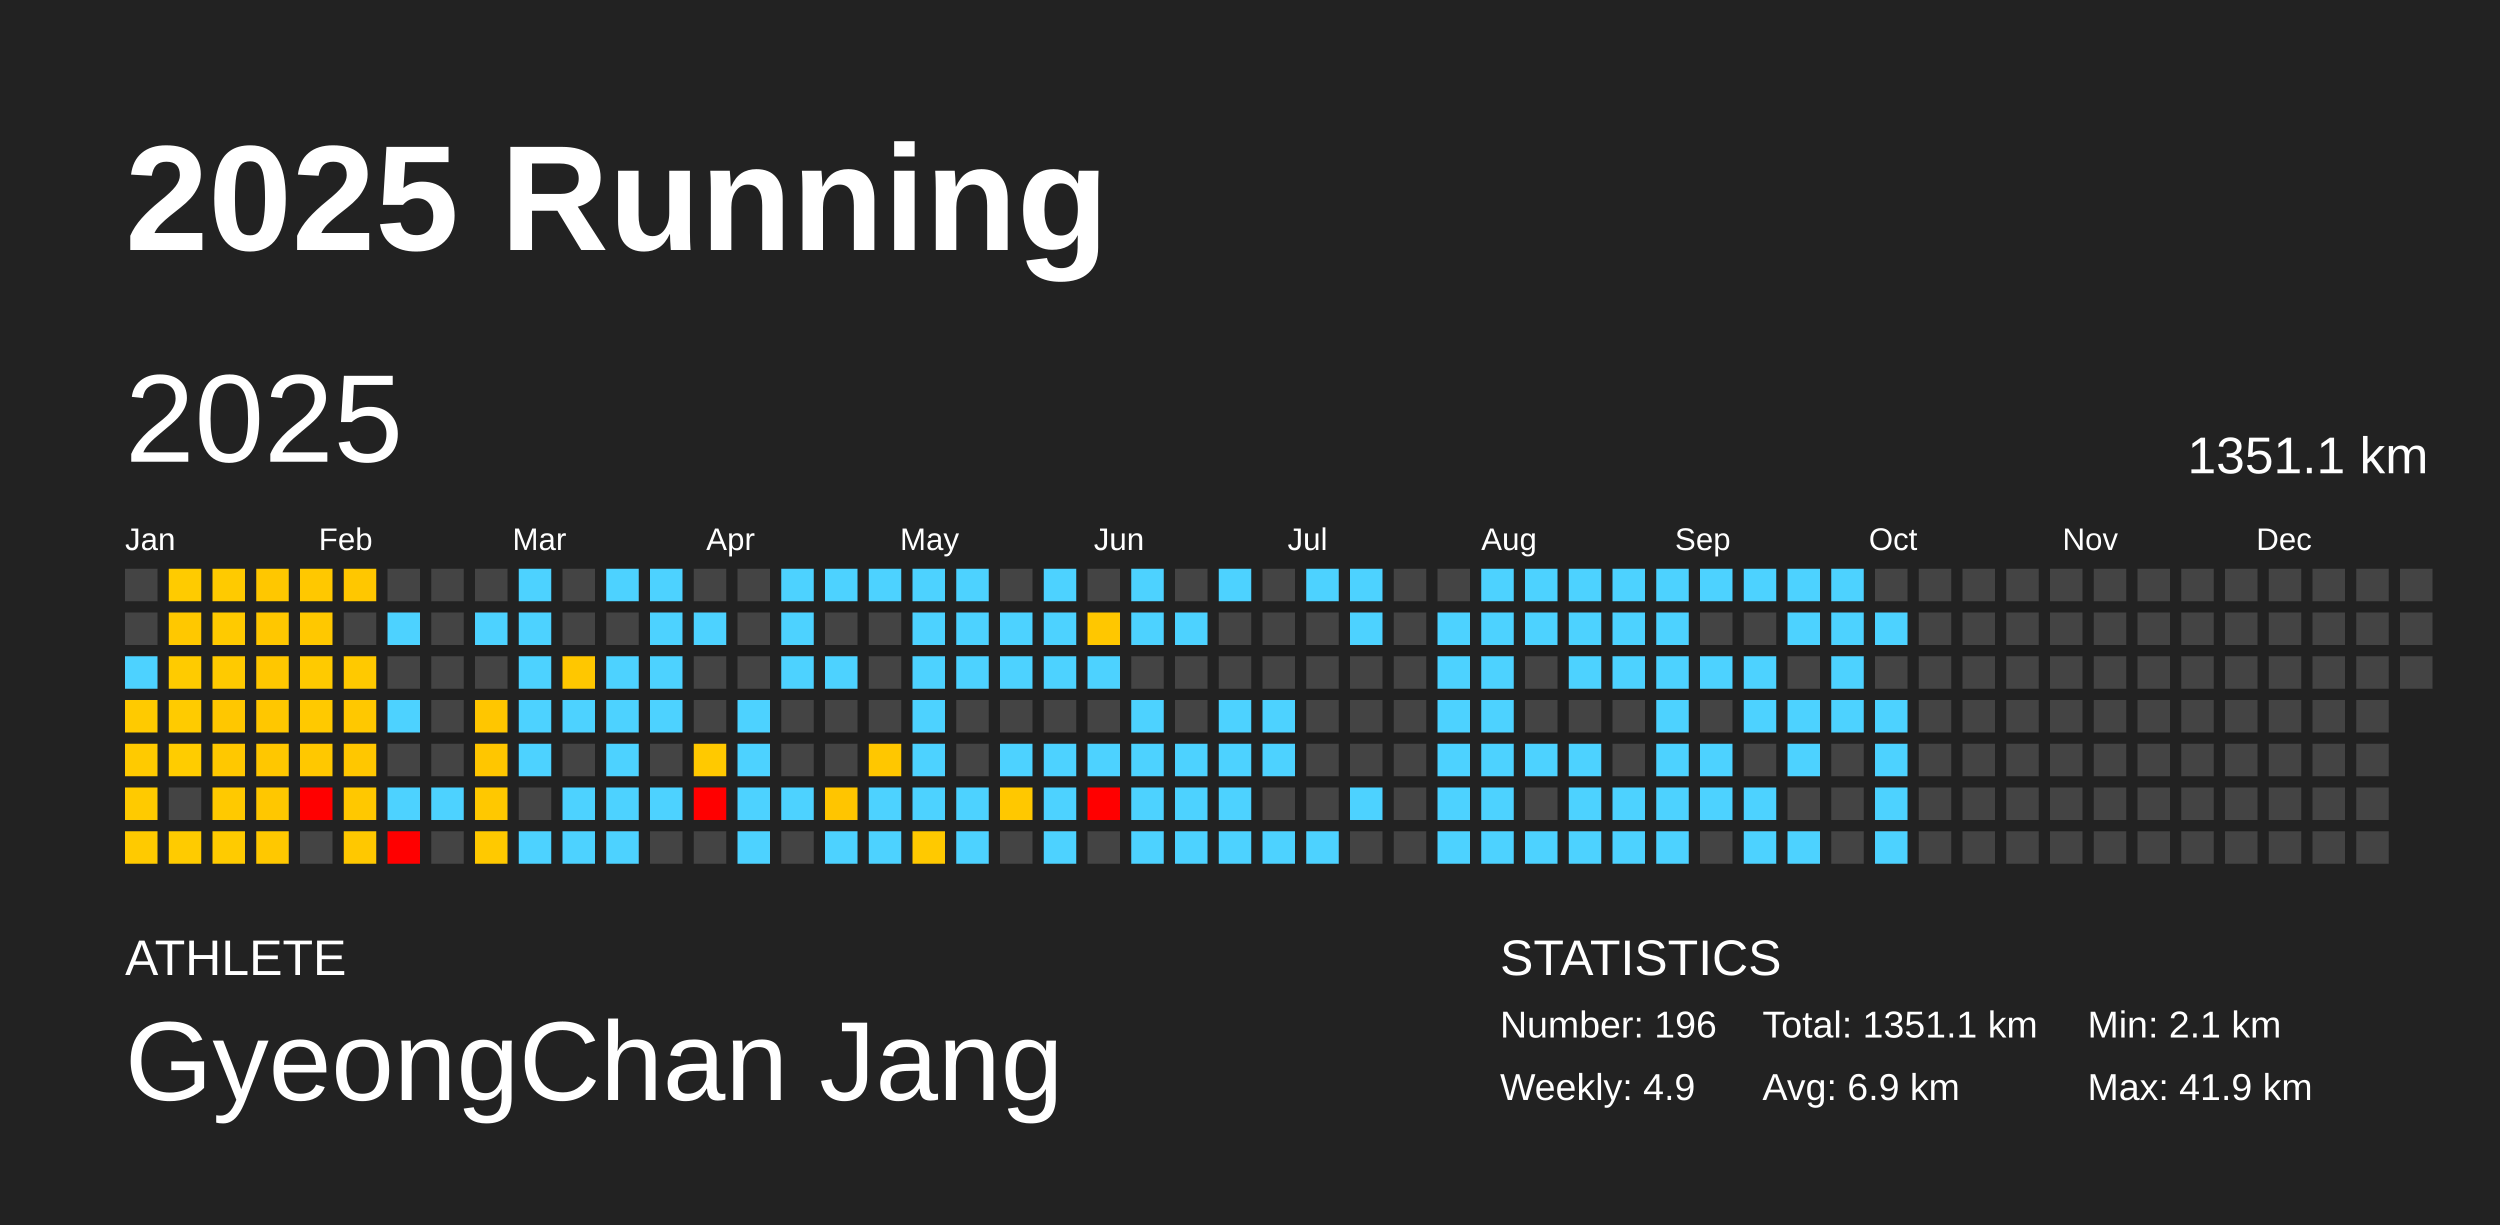
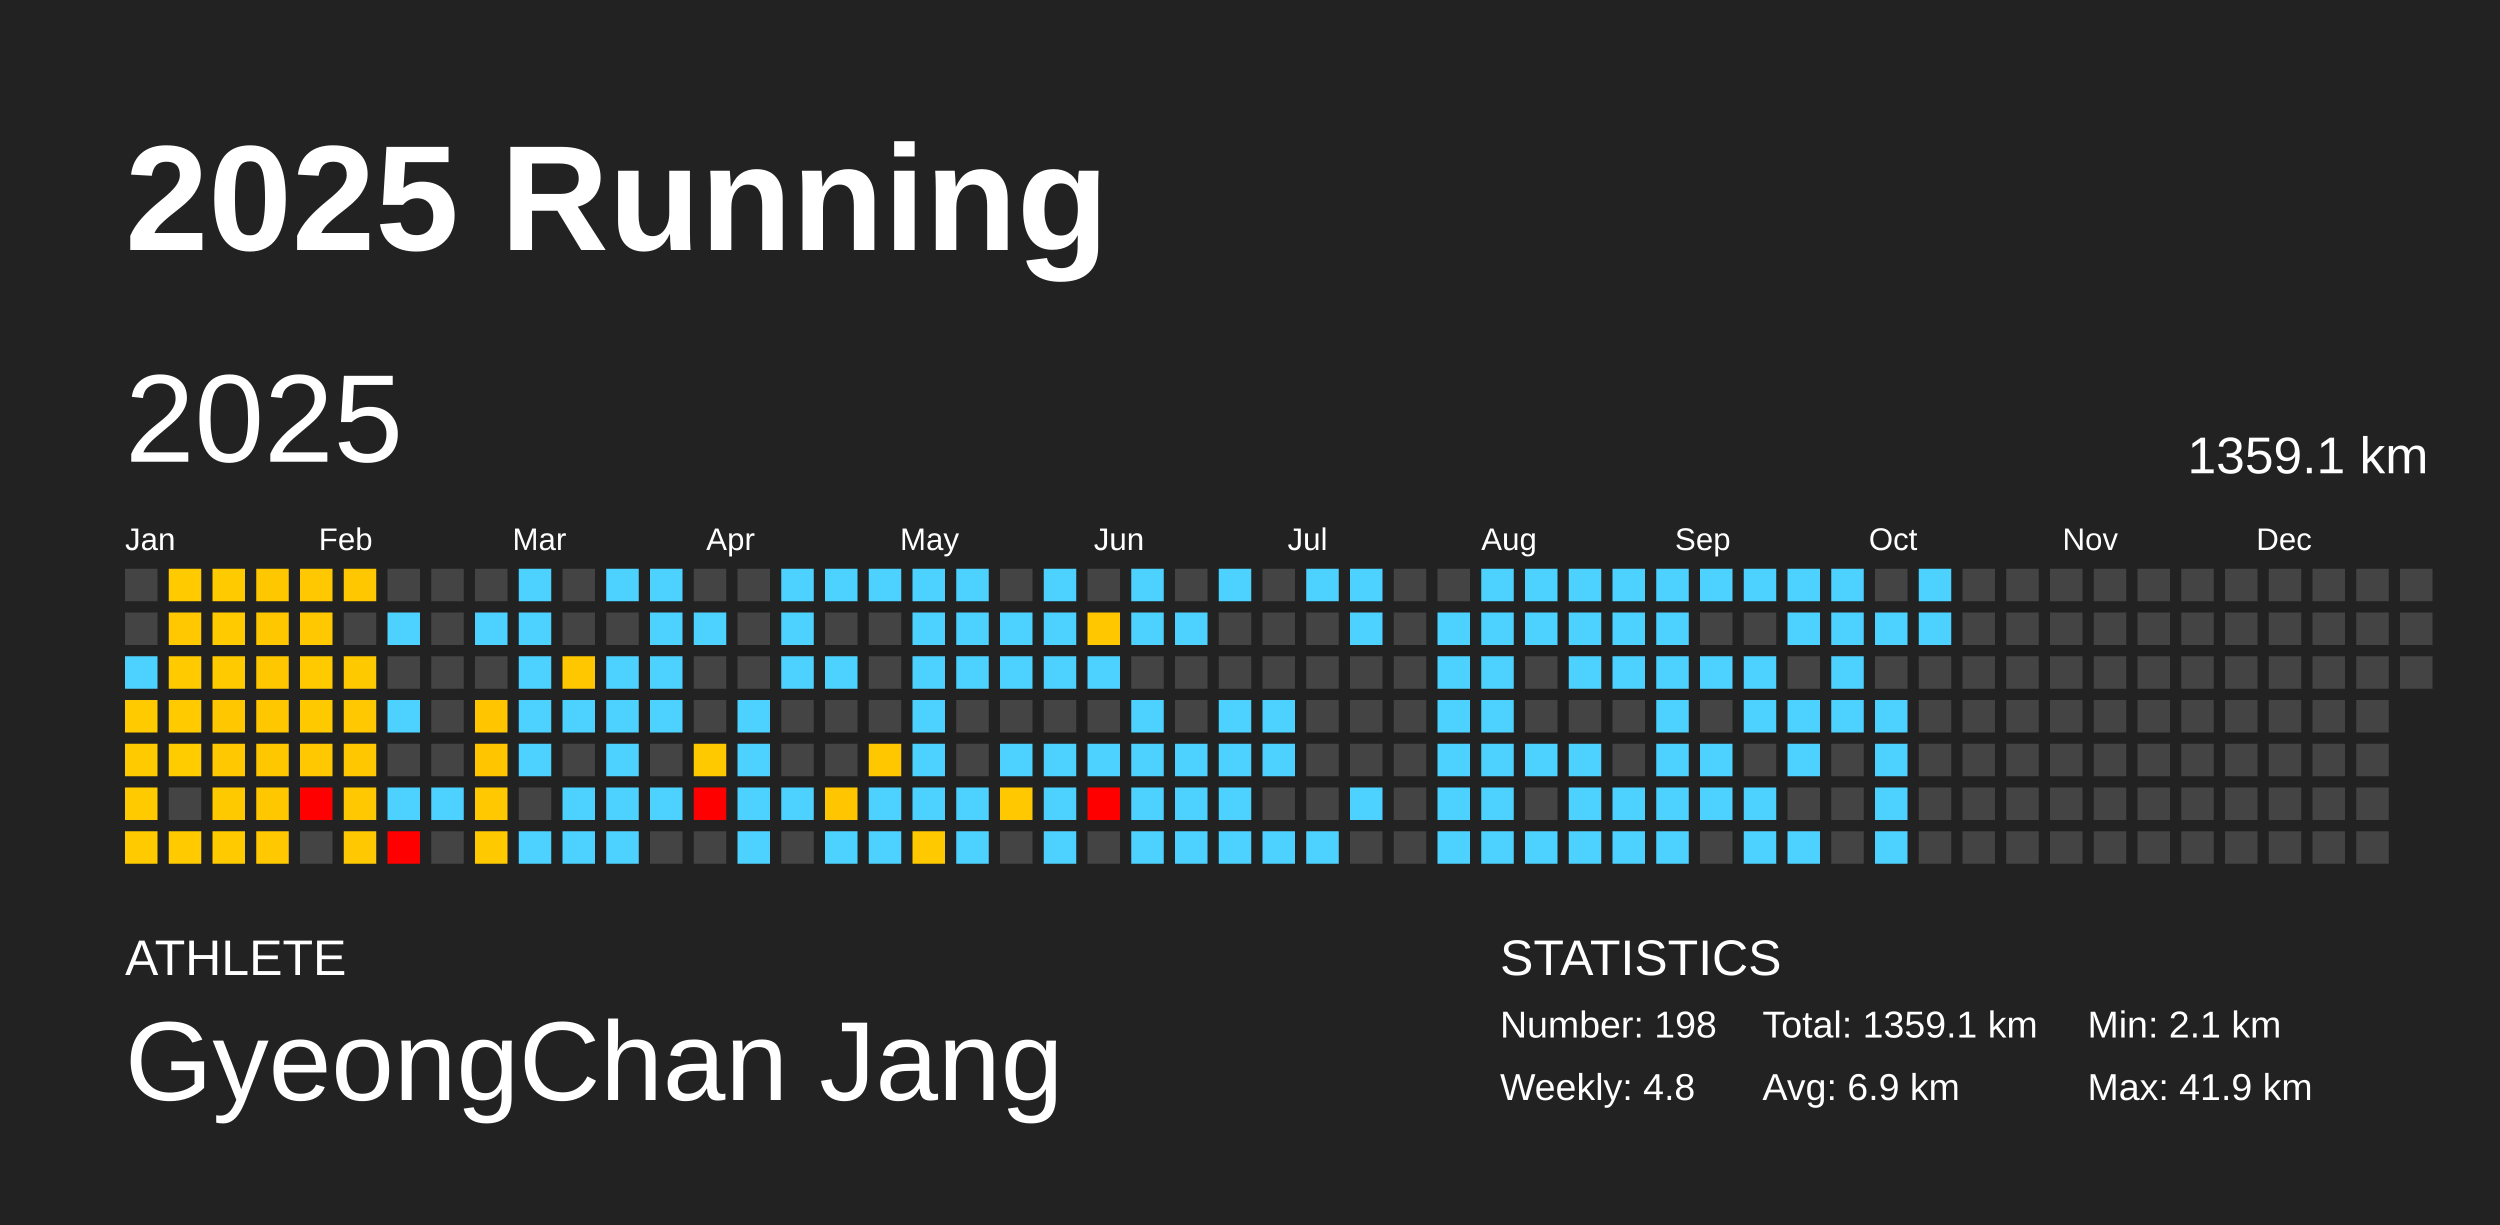
<svg xmlns="http://www.w3.org/2000/svg" baseProfile="full" height="98mm" version="1.1" viewBox="0,0,200,98" width="200mm">
  <defs />
  <rect fill="#222222" height="98" width="200" x="0" y="0" />
  <text fill="#FFFFFF" style="font-size:12px; font-family:Arial; font-weight:bold;" x="10" y="20">2025 Running</text>
  <text fill="#FFFFFF" style="font-size:4px; font-family:Arial" x="10" y="78">ATHLETE</text>
  <text fill="#FFFFFF" style="font-size:9px; font-family:Arial" x="10" y="88">GyeongChan Jang</text>
  <text fill="#FFFFFF" style="font-size:4px; font-family:Arial" x="120" y="78">STATISTICS</text>
-   <text fill="#FFFFFF" style="font-size:3px; font-family:Arial" x="120" y="83">Number: 196</text>
-   <text fill="#FFFFFF" style="font-size:3px; font-family:Arial" x="120" y="88">Weekly: 4.9</text>
-   <text fill="#FFFFFF" style="font-size:3px; font-family:Arial" x="141" y="83">Total: 1351.1 km</text>
+   <text fill="#FFFFFF" style="font-size:3px; font-family:Arial" x="120" y="83">Number: 198</text>
+   <text fill="#FFFFFF" style="font-size:3px; font-family:Arial" x="120" y="88">Weekly: 4.8</text>
+   <text fill="#FFFFFF" style="font-size:3px; font-family:Arial" x="141" y="83">Total: 1359.1 km</text>
  <text fill="#FFFFFF" style="font-size:3px; font-family:Arial" x="141" y="88">Avg: 6.9 km</text>
  <text fill="#FFFFFF" style="font-size:3px; font-family:Arial" x="167" y="83">Min: 2.1 km</text>
  <text fill="#FFFFFF" style="font-size:3px; font-family:Arial" x="167" y="88">Max: 41.9 km</text>
  <text dominant-baseline="hanging" fill="#FFFFFF" style="font-size:10.0px; font-family:Arial;" x="10" y="30">2025</text>
-   <text dominant-baseline="hanging" fill="#FFFFFF" style="font-size:4.125px; font-family:Arial;" x="175" y="35">1351.1 km</text>
+   <text dominant-baseline="hanging" fill="#FFFFFF" style="font-size:4.125px; font-family:Arial;" x="175" y="35">1359.1 km</text>
  <text fill="#FFFFFF" style="font-size:2.5px; font-family:Arial" x="10.0" y="44">Jan</text>
  <text fill="#FFFFFF" style="font-size:2.5px; font-family:Arial" x="25.5" y="44">Feb</text>
  <text fill="#FFFFFF" style="font-size:2.5px; font-family:Arial" x="41.0" y="44">Mar</text>
  <text fill="#FFFFFF" style="font-size:2.5px; font-family:Arial" x="56.5" y="44">Apr</text>
  <text fill="#FFFFFF" style="font-size:2.5px; font-family:Arial" x="72.0" y="44">May</text>
  <text fill="#FFFFFF" style="font-size:2.5px; font-family:Arial" x="87.5" y="44">Jun</text>
  <text fill="#FFFFFF" style="font-size:2.5px; font-family:Arial" x="103.0" y="44">Jul</text>
  <text fill="#FFFFFF" style="font-size:2.5px; font-family:Arial" x="118.5" y="44">Aug</text>
  <text fill="#FFFFFF" style="font-size:2.5px; font-family:Arial" x="134.0" y="44">Sep</text>
  <text fill="#FFFFFF" style="font-size:2.5px; font-family:Arial" x="149.5" y="44">Oct</text>
  <text fill="#FFFFFF" style="font-size:2.5px; font-family:Arial" x="165.0" y="44">Nov</text>
  <text fill="#FFFFFF" style="font-size:2.5px; font-family:Arial" x="180.5" y="44">Dec</text>
  <rect fill="#444444" height="2.6" width="2.6" x="10.0" y="45.5" />
  <rect fill="#444444" height="2.6" width="2.6" x="10.0" y="49.0" />
  <rect fill="#4dd2ff" height="2.6" width="2.6" x="10.0" y="52.5" />
  <rect fill="#ffca00" height="2.6" width="2.6" x="10.0" y="56.0" />
  <rect fill="#ffca00" height="2.6" width="2.6" x="10.0" y="59.5" />
  <rect fill="#ffca00" height="2.6" width="2.6" x="10.0" y="63.0" />
  <rect fill="#ffca00" height="2.6" width="2.6" x="10.0" y="66.5" />
  <rect fill="#ffcb00" height="2.6" width="2.6" x="13.5" y="45.5" />
  <rect fill="#ffc800" height="2.6" width="2.6" x="13.5" y="49.0" />
  <rect fill="#ffcb00" height="2.6" width="2.6" x="13.5" y="52.5" />
  <rect fill="#ffcb00" height="2.6" width="2.6" x="13.5" y="56.0" />
  <rect fill="#ffcc00" height="2.6" width="2.6" x="13.5" y="59.5" />
  <rect fill="#444444" height="2.6" width="2.6" x="13.5" y="63.0" />
  <rect fill="#ffcb00" height="2.6" width="2.6" x="13.5" y="66.5" />
  <rect fill="#ffca00" height="2.6" width="2.6" x="17.0" y="45.5" />
  <rect fill="#ffca00" height="2.6" width="2.6" x="17.0" y="49.0" />
  <rect fill="#ffca00" height="2.6" width="2.6" x="17.0" y="52.5" />
  <rect fill="#ffc700" height="2.6" width="2.6" x="17.0" y="56.0" />
  <rect fill="#ffc800" height="2.6" width="2.6" x="17.0" y="59.5" />
  <rect fill="#ffc900" height="2.6" width="2.6" x="17.0" y="63.0" />
  <rect fill="#ffcb00" height="2.6" width="2.6" x="17.0" y="66.5" />
  <rect fill="#ffc700" height="2.6" width="2.6" x="20.5" y="45.5" />
  <rect fill="#ffc700" height="2.6" width="2.6" x="20.5" y="49.0" />
  <rect fill="#ffc700" height="2.6" width="2.6" x="20.5" y="52.5" />
  <rect fill="#ffc700" height="2.6" width="2.6" x="20.5" y="56.0" />
  <rect fill="#ffc700" height="2.6" width="2.6" x="20.5" y="59.5" />
  <rect fill="#ffc700" height="2.6" width="2.6" x="20.5" y="63.0" />
  <rect fill="#ffc800" height="2.6" width="2.6" x="20.5" y="66.5" />
  <rect fill="#ffc800" height="2.6" width="2.6" x="24.0" y="45.5" />
  <rect fill="#ffc800" height="2.6" width="2.6" x="24.0" y="49.0" />
  <rect fill="#ffca00" height="2.6" width="2.6" x="24.0" y="52.5" />
  <rect fill="#ffc900" height="2.6" width="2.6" x="24.0" y="56.0" />
  <rect fill="#ffc800" height="2.6" width="2.6" x="24.0" y="59.5" />
  <rect fill="red" height="2.6" width="2.6" x="24.0" y="63.0" />
  <rect fill="#444444" height="2.6" width="2.6" x="24.0" y="66.5" />
  <rect fill="#ffc700" height="2.6" width="2.6" x="27.5" y="45.5" />
  <rect fill="#444444" height="2.6" width="2.6" x="27.5" y="49.0" />
  <rect fill="#ffc900" height="2.6" width="2.6" x="27.5" y="52.5" />
  <rect fill="#ffc800" height="2.6" width="2.6" x="27.5" y="56.0" />
  <rect fill="#ffc700" height="2.6" width="2.6" x="27.5" y="59.5" />
  <rect fill="#ffc800" height="2.6" width="2.6" x="27.5" y="63.0" />
  <rect fill="#ffc800" height="2.6" width="2.6" x="27.5" y="66.5" />
  <rect fill="#444444" height="2.6" width="2.6" x="31.0" y="45.5" />
  <rect fill="#4dd2ff" height="2.6" width="2.6" x="31.0" y="49.0" />
  <rect fill="#444444" height="2.6" width="2.6" x="31.0" y="52.5" />
  <rect fill="#4dd2ff" height="2.6" width="2.6" x="31.0" y="56.0" />
  <rect fill="#444444" height="2.6" width="2.6" x="31.0" y="59.5" />
  <rect fill="#4dd2ff" height="2.6" width="2.6" x="31.0" y="63.0" />
  <rect fill="red" height="2.6" width="2.6" x="31.0" y="66.5" />
  <rect fill="#444444" height="2.6" width="2.6" x="34.5" y="45.5" />
  <rect fill="#444444" height="2.6" width="2.6" x="34.5" y="49.0" />
  <rect fill="#444444" height="2.6" width="2.6" x="34.5" y="52.5" />
  <rect fill="#444444" height="2.6" width="2.6" x="34.5" y="56.0" />
  <rect fill="#444444" height="2.6" width="2.6" x="34.5" y="59.5" />
  <rect fill="#4dd2ff" height="2.6" width="2.6" x="34.5" y="63.0" />
  <rect fill="#444444" height="2.6" width="2.6" x="34.5" y="66.5" />
  <rect fill="#444444" height="2.6" width="2.6" x="38.0" y="45.5" />
  <rect fill="#4dd2ff" height="2.6" width="2.6" x="38.0" y="49.0" />
  <rect fill="#444444" height="2.6" width="2.6" x="38.0" y="52.5" />
  <rect fill="#ffc600" height="2.6" width="2.6" x="38.0" y="56.0" />
  <rect fill="#ffc600" height="2.6" width="2.6" x="38.0" y="59.5" />
  <rect fill="#ffc800" height="2.6" width="2.6" x="38.0" y="63.0" />
  <rect fill="#ffc900" height="2.6" width="2.6" x="38.0" y="66.5" />
  <rect fill="#4dd2ff" height="2.6" width="2.6" x="41.5" y="45.5" />
  <rect fill="#4dd2ff" height="2.6" width="2.6" x="41.5" y="49.0" />
  <rect fill="#4dd2ff" height="2.6" width="2.6" x="41.5" y="52.5" />
  <rect fill="#4dd2ff" height="2.6" width="2.6" x="41.5" y="56.0" />
  <rect fill="#4dd2ff" height="2.6" width="2.6" x="41.5" y="59.5" />
  <rect fill="#444444" height="2.6" width="2.6" x="41.5" y="63.0" />
  <rect fill="#4dd2ff" height="2.6" width="2.6" x="41.5" y="66.5" />
  <rect fill="#444444" height="2.6" width="2.6" x="45.0" y="45.5" />
  <rect fill="#444444" height="2.6" width="2.6" x="45.0" y="49.0" />
  <rect fill="#ffc700" height="2.6" width="2.6" x="45.0" y="52.5" />
  <rect fill="#4dd2ff" height="2.6" width="2.6" x="45.0" y="56.0" />
  <rect fill="#444444" height="2.6" width="2.6" x="45.0" y="59.5" />
  <rect fill="#4dd2ff" height="2.6" width="2.6" x="45.0" y="63.0" />
  <rect fill="#4dd2ff" height="2.6" width="2.6" x="45.0" y="66.5" />
  <rect fill="#4dd2ff" height="2.6" width="2.6" x="48.5" y="45.5" />
  <rect fill="#444444" height="2.6" width="2.6" x="48.5" y="49.0" />
  <rect fill="#4dd2ff" height="2.6" width="2.6" x="48.5" y="52.5" />
  <rect fill="#4dd2ff" height="2.6" width="2.6" x="48.5" y="56.0" />
  <rect fill="#4dd2ff" height="2.6" width="2.6" x="48.5" y="59.5" />
  <rect fill="#4dd2ff" height="2.6" width="2.6" x="48.5" y="63.0" />
  <rect fill="#4dd2ff" height="2.6" width="2.6" x="48.5" y="66.5" />
  <rect fill="#4dd2ff" height="2.6" width="2.6" x="52.0" y="45.5" />
  <rect fill="#4dd2ff" height="2.6" width="2.6" x="52.0" y="49.0" />
  <rect fill="#4dd2ff" height="2.6" width="2.6" x="52.0" y="52.5" />
  <rect fill="#4dd2ff" height="2.6" width="2.6" x="52.0" y="56.0" />
  <rect fill="#444444" height="2.6" width="2.6" x="52.0" y="59.5" />
  <rect fill="#4dd2ff" height="2.6" width="2.6" x="52.0" y="63.0" />
  <rect fill="#444444" height="2.6" width="2.6" x="52.0" y="66.5" />
  <rect fill="#444444" height="2.6" width="2.6" x="55.5" y="45.5" />
  <rect fill="#4dd2ff" height="2.6" width="2.6" x="55.5" y="49.0" />
  <rect fill="#444444" height="2.6" width="2.6" x="55.5" y="52.5" />
  <rect fill="#444444" height="2.6" width="2.6" x="55.5" y="56.0" />
  <rect fill="#ffc900" height="2.6" width="2.6" x="55.5" y="59.5" />
  <rect fill="red" height="2.6" width="2.6" x="55.5" y="63.0" />
  <rect fill="#444444" height="2.6" width="2.6" x="55.5" y="66.5" />
  <rect fill="#444444" height="2.6" width="2.6" x="59.0" y="45.5" />
  <rect fill="#444444" height="2.6" width="2.6" x="59.0" y="49.0" />
  <rect fill="#444444" height="2.6" width="2.6" x="59.0" y="52.5" />
  <rect fill="#4dd2ff" height="2.6" width="2.6" x="59.0" y="56.0" />
  <rect fill="#4dd2ff" height="2.6" width="2.6" x="59.0" y="59.5" />
  <rect fill="#4dd2ff" height="2.6" width="2.6" x="59.0" y="63.0" />
  <rect fill="#4dd2ff" height="2.6" width="2.6" x="59.0" y="66.5" />
  <rect fill="#4dd2ff" height="2.6" width="2.6" x="62.5" y="45.5" />
  <rect fill="#4dd2ff" height="2.6" width="2.6" x="62.5" y="49.0" />
  <rect fill="#4dd2ff" height="2.6" width="2.6" x="62.5" y="52.5" />
  <rect fill="#444444" height="2.6" width="2.6" x="62.5" y="56.0" />
  <rect fill="#444444" height="2.6" width="2.6" x="62.5" y="59.5" />
  <rect fill="#4dd2ff" height="2.6" width="2.6" x="62.5" y="63.0" />
  <rect fill="#444444" height="2.6" width="2.6" x="62.5" y="66.5" />
  <rect fill="#4dd2ff" height="2.6" width="2.6" x="66.0" y="45.5" />
  <rect fill="#444444" height="2.6" width="2.6" x="66.0" y="49.0" />
  <rect fill="#4dd2ff" height="2.6" width="2.6" x="66.0" y="52.5" />
  <rect fill="#444444" height="2.6" width="2.6" x="66.0" y="56.0" />
  <rect fill="#444444" height="2.6" width="2.6" x="66.0" y="59.5" />
  <rect fill="#ffc500" height="2.6" width="2.6" x="66.0" y="63.0" />
  <rect fill="#4dd2ff" height="2.6" width="2.6" x="66.0" y="66.5" />
  <rect fill="#4dd2ff" height="2.6" width="2.6" x="69.5" y="45.5" />
  <rect fill="#444444" height="2.6" width="2.6" x="69.5" y="49.0" />
  <rect fill="#444444" height="2.6" width="2.6" x="69.5" y="52.5" />
  <rect fill="#444444" height="2.6" width="2.6" x="69.5" y="56.0" />
  <rect fill="#ffc700" height="2.6" width="2.6" x="69.5" y="59.5" />
  <rect fill="#4dd2ff" height="2.6" width="2.6" x="69.5" y="63.0" />
  <rect fill="#4dd2ff" height="2.6" width="2.6" x="69.5" y="66.5" />
  <rect fill="#4dd2ff" height="2.6" width="2.6" x="73.0" y="45.5" />
  <rect fill="#4dd2ff" height="2.6" width="2.6" x="73.0" y="49.0" />
  <rect fill="#4dd2ff" height="2.6" width="2.6" x="73.0" y="52.5" />
  <rect fill="#4dd2ff" height="2.6" width="2.6" x="73.0" y="56.0" />
  <rect fill="#4dd2ff" height="2.6" width="2.6" x="73.0" y="59.5" />
  <rect fill="#4dd2ff" height="2.6" width="2.6" x="73.0" y="63.0" />
  <rect fill="#ffc900" height="2.6" width="2.6" x="73.0" y="66.5" />
  <rect fill="#4dd2ff" height="2.6" width="2.6" x="76.5" y="45.5" />
  <rect fill="#4dd2ff" height="2.6" width="2.6" x="76.5" y="49.0" />
  <rect fill="#4dd2ff" height="2.6" width="2.6" x="76.5" y="52.5" />
  <rect fill="#444444" height="2.6" width="2.6" x="76.5" y="56.0" />
  <rect fill="#444444" height="2.6" width="2.6" x="76.5" y="59.5" />
  <rect fill="#4dd2ff" height="2.6" width="2.6" x="76.5" y="63.0" />
  <rect fill="#4dd2ff" height="2.6" width="2.6" x="76.5" y="66.5" />
  <rect fill="#444444" height="2.6" width="2.6" x="80.0" y="45.5" />
  <rect fill="#4dd2ff" height="2.6" width="2.6" x="80.0" y="49.0" />
  <rect fill="#4dd2ff" height="2.6" width="2.6" x="80.0" y="52.5" />
  <rect fill="#444444" height="2.6" width="2.6" x="80.0" y="56.0" />
  <rect fill="#4dd2ff" height="2.6" width="2.6" x="80.0" y="59.5" />
  <rect fill="#ffc800" height="2.6" width="2.6" x="80.0" y="63.0" />
  <rect fill="#444444" height="2.6" width="2.6" x="80.0" y="66.5" />
  <rect fill="#4dd2ff" height="2.6" width="2.6" x="83.5" y="45.5" />
  <rect fill="#4dd2ff" height="2.6" width="2.6" x="83.5" y="49.0" />
  <rect fill="#4dd2ff" height="2.6" width="2.6" x="83.5" y="52.5" />
  <rect fill="#444444" height="2.6" width="2.6" x="83.5" y="56.0" />
  <rect fill="#4dd2ff" height="2.6" width="2.6" x="83.5" y="59.5" />
  <rect fill="#4dd2ff" height="2.6" width="2.6" x="83.5" y="63.0" />
  <rect fill="#4dd2ff" height="2.6" width="2.6" x="83.5" y="66.5" />
  <rect fill="#444444" height="2.6" width="2.6" x="87.0" y="45.5" />
  <rect fill="#ffc700" height="2.6" width="2.6" x="87.0" y="49.0" />
  <rect fill="#4dd2ff" height="2.6" width="2.6" x="87.0" y="52.5" />
  <rect fill="#444444" height="2.6" width="2.6" x="87.0" y="56.0" />
  <rect fill="#4dd2ff" height="2.6" width="2.6" x="87.0" y="59.5" />
  <rect fill="red" height="2.6" width="2.6" x="87.0" y="63.0" />
  <rect fill="#444444" height="2.6" width="2.6" x="87.0" y="66.5" />
  <rect fill="#4dd2ff" height="2.6" width="2.6" x="90.5" y="45.5" />
  <rect fill="#4dd2ff" height="2.6" width="2.6" x="90.5" y="49.0" />
  <rect fill="#444444" height="2.6" width="2.6" x="90.5" y="52.5" />
  <rect fill="#4dd2ff" height="2.6" width="2.6" x="90.5" y="56.0" />
  <rect fill="#4dd2ff" height="2.6" width="2.6" x="90.5" y="59.5" />
  <rect fill="#4dd2ff" height="2.6" width="2.6" x="90.5" y="63.0" />
  <rect fill="#4dd2ff" height="2.6" width="2.6" x="90.5" y="66.5" />
  <rect fill="#444444" height="2.6" width="2.6" x="94.0" y="45.5" />
  <rect fill="#4dd2ff" height="2.6" width="2.6" x="94.0" y="49.0" />
  <rect fill="#444444" height="2.6" width="2.6" x="94.0" y="52.5" />
  <rect fill="#444444" height="2.6" width="2.6" x="94.0" y="56.0" />
  <rect fill="#4dd2ff" height="2.6" width="2.6" x="94.0" y="59.5" />
  <rect fill="#4dd2ff" height="2.6" width="2.6" x="94.0" y="63.0" />
  <rect fill="#4dd2ff" height="2.6" width="2.6" x="94.0" y="66.5" />
  <rect fill="#4dd2ff" height="2.6" width="2.6" x="97.5" y="45.5" />
  <rect fill="#444444" height="2.6" width="2.6" x="97.5" y="49.0" />
  <rect fill="#444444" height="2.6" width="2.6" x="97.5" y="52.5" />
  <rect fill="#4dd2ff" height="2.6" width="2.6" x="97.5" y="56.0" />
  <rect fill="#4dd2ff" height="2.6" width="2.6" x="97.5" y="59.5" />
  <rect fill="#4dd2ff" height="2.6" width="2.6" x="97.5" y="63.0" />
  <rect fill="#4dd2ff" height="2.6" width="2.6" x="97.5" y="66.5" />
  <rect fill="#444444" height="2.6" width="2.6" x="101.0" y="45.5" />
  <rect fill="#444444" height="2.6" width="2.6" x="101.0" y="49.0" />
  <rect fill="#444444" height="2.6" width="2.6" x="101.0" y="52.5" />
  <rect fill="#4dd2ff" height="2.6" width="2.6" x="101.0" y="56.0" />
  <rect fill="#4dd2ff" height="2.6" width="2.6" x="101.0" y="59.5" />
  <rect fill="#444444" height="2.6" width="2.6" x="101.0" y="63.0" />
  <rect fill="#4dd2ff" height="2.6" width="2.6" x="101.0" y="66.5" />
  <rect fill="#4dd2ff" height="2.6" width="2.6" x="104.5" y="45.5" />
  <rect fill="#444444" height="2.6" width="2.6" x="104.5" y="49.0" />
  <rect fill="#444444" height="2.6" width="2.6" x="104.5" y="52.5" />
  <rect fill="#444444" height="2.6" width="2.6" x="104.5" y="56.0" />
  <rect fill="#444444" height="2.6" width="2.6" x="104.5" y="59.5" />
  <rect fill="#444444" height="2.6" width="2.6" x="104.5" y="63.0" />
  <rect fill="#4dd2ff" height="2.6" width="2.6" x="104.5" y="66.5" />
  <rect fill="#4dd2ff" height="2.6" width="2.6" x="108.0" y="45.5" />
  <rect fill="#4dd2ff" height="2.6" width="2.6" x="108.0" y="49.0" />
  <rect fill="#444444" height="2.6" width="2.6" x="108.0" y="52.5" />
  <rect fill="#444444" height="2.6" width="2.6" x="108.0" y="56.0" />
  <rect fill="#444444" height="2.6" width="2.6" x="108.0" y="59.5" />
  <rect fill="#4dd2ff" height="2.6" width="2.6" x="108.0" y="63.0" />
  <rect fill="#444444" height="2.6" width="2.6" x="108.0" y="66.5" />
  <rect fill="#444444" height="2.6" width="2.6" x="111.5" y="45.5" />
  <rect fill="#444444" height="2.6" width="2.6" x="111.5" y="49.0" />
  <rect fill="#444444" height="2.6" width="2.6" x="111.5" y="52.5" />
  <rect fill="#444444" height="2.6" width="2.6" x="111.5" y="56.0" />
  <rect fill="#444444" height="2.6" width="2.6" x="111.5" y="59.5" />
  <rect fill="#444444" height="2.6" width="2.6" x="111.5" y="63.0" />
  <rect fill="#444444" height="2.6" width="2.6" x="111.5" y="66.5" />
  <rect fill="#444444" height="2.6" width="2.6" x="115.0" y="45.5" />
  <rect fill="#4dd2ff" height="2.6" width="2.6" x="115.0" y="49.0" />
  <rect fill="#4dd2ff" height="2.6" width="2.6" x="115.0" y="52.5" />
  <rect fill="#4dd2ff" height="2.6" width="2.6" x="115.0" y="56.0" />
  <rect fill="#4dd2ff" height="2.6" width="2.6" x="115.0" y="59.5" />
  <rect fill="#4dd2ff" height="2.6" width="2.6" x="115.0" y="63.0" />
  <rect fill="#4dd2ff" height="2.6" width="2.6" x="115.0" y="66.5" />
  <rect fill="#4dd2ff" height="2.6" width="2.6" x="118.5" y="45.5" />
  <rect fill="#4dd2ff" height="2.6" width="2.6" x="118.5" y="49.0" />
  <rect fill="#4dd2ff" height="2.6" width="2.6" x="118.5" y="52.5" />
  <rect fill="#4dd2ff" height="2.6" width="2.6" x="118.5" y="56.0" />
  <rect fill="#4dd2ff" height="2.6" width="2.6" x="118.5" y="59.5" />
  <rect fill="#4dd2ff" height="2.6" width="2.6" x="118.5" y="63.0" />
  <rect fill="#4dd2ff" height="2.6" width="2.6" x="118.5" y="66.5" />
  <rect fill="#4dd2ff" height="2.6" width="2.6" x="122.0" y="45.5" />
  <rect fill="#4dd2ff" height="2.6" width="2.6" x="122.0" y="49.0" />
  <rect fill="#444444" height="2.6" width="2.6" x="122.0" y="52.5" />
  <rect fill="#444444" height="2.6" width="2.6" x="122.0" y="56.0" />
  <rect fill="#4dd2ff" height="2.6" width="2.6" x="122.0" y="59.5" />
  <rect fill="#444444" height="2.6" width="2.6" x="122.0" y="63.0" />
  <rect fill="#4dd2ff" height="2.6" width="2.6" x="122.0" y="66.5" />
  <rect fill="#4dd2ff" height="2.6" width="2.6" x="125.5" y="45.5" />
  <rect fill="#4dd2ff" height="2.6" width="2.6" x="125.5" y="49.0" />
  <rect fill="#4dd2ff" height="2.6" width="2.6" x="125.5" y="52.5" />
  <rect fill="#444444" height="2.6" width="2.6" x="125.5" y="56.0" />
  <rect fill="#4dd2ff" height="2.6" width="2.6" x="125.5" y="59.5" />
  <rect fill="#4dd2ff" height="2.6" width="2.6" x="125.5" y="63.0" />
  <rect fill="#4dd2ff" height="2.6" width="2.6" x="125.5" y="66.5" />
  <rect fill="#4dd2ff" height="2.6" width="2.6" x="129.0" y="45.5" />
  <rect fill="#4dd2ff" height="2.6" width="2.6" x="129.0" y="49.0" />
  <rect fill="#4dd2ff" height="2.6" width="2.6" x="129.0" y="52.5" />
  <rect fill="#444444" height="2.6" width="2.6" x="129.0" y="56.0" />
  <rect fill="#444444" height="2.6" width="2.6" x="129.0" y="59.5" />
  <rect fill="#4dd2ff" height="2.6" width="2.6" x="129.0" y="63.0" />
  <rect fill="#4dd2ff" height="2.6" width="2.6" x="129.0" y="66.5" />
  <rect fill="#4dd2ff" height="2.6" width="2.6" x="132.5" y="45.5" />
  <rect fill="#4dd2ff" height="2.6" width="2.6" x="132.5" y="49.0" />
  <rect fill="#4dd2ff" height="2.6" width="2.6" x="132.5" y="52.5" />
  <rect fill="#4dd2ff" height="2.6" width="2.6" x="132.5" y="56.0" />
  <rect fill="#4dd2ff" height="2.6" width="2.6" x="132.5" y="59.5" />
  <rect fill="#4dd2ff" height="2.6" width="2.6" x="132.5" y="63.0" />
  <rect fill="#4dd2ff" height="2.6" width="2.6" x="132.5" y="66.5" />
  <rect fill="#4dd2ff" height="2.6" width="2.6" x="136.0" y="45.5" />
  <rect fill="#444444" height="2.6" width="2.6" x="136.0" y="49.0" />
  <rect fill="#4dd2ff" height="2.6" width="2.6" x="136.0" y="52.5" />
  <rect fill="#444444" height="2.6" width="2.6" x="136.0" y="56.0" />
  <rect fill="#4dd2ff" height="2.6" width="2.6" x="136.0" y="59.5" />
  <rect fill="#4dd2ff" height="2.6" width="2.6" x="136.0" y="63.0" />
  <rect fill="#444444" height="2.6" width="2.6" x="136.0" y="66.5" />
  <rect fill="#4dd2ff" height="2.6" width="2.6" x="139.5" y="45.5" />
  <rect fill="#444444" height="2.6" width="2.6" x="139.5" y="49.0" />
  <rect fill="#4dd2ff" height="2.6" width="2.6" x="139.5" y="52.5" />
  <rect fill="#4dd2ff" height="2.6" width="2.6" x="139.5" y="56.0" />
  <rect fill="#444444" height="2.6" width="2.6" x="139.5" y="59.5" />
  <rect fill="#4dd2ff" height="2.6" width="2.6" x="139.5" y="63.0" />
  <rect fill="#4dd2ff" height="2.6" width="2.6" x="139.5" y="66.5" />
  <rect fill="#4dd2ff" height="2.6" width="2.6" x="143.0" y="45.5" />
  <rect fill="#4dd2ff" height="2.6" width="2.6" x="143.0" y="49.0" />
  <rect fill="#444444" height="2.6" width="2.6" x="143.0" y="52.5" />
  <rect fill="#4dd2ff" height="2.6" width="2.6" x="143.0" y="56.0" />
  <rect fill="#4dd2ff" height="2.6" width="2.6" x="143.0" y="59.5" />
  <rect fill="#444444" height="2.6" width="2.6" x="143.0" y="63.0" />
  <rect fill="#4dd2ff" height="2.6" width="2.6" x="143.0" y="66.5" />
  <rect fill="#4dd2ff" height="2.6" width="2.6" x="146.5" y="45.5" />
  <rect fill="#4dd2ff" height="2.6" width="2.6" x="146.5" y="49.0" />
  <rect fill="#4dd2ff" height="2.6" width="2.6" x="146.5" y="52.5" />
  <rect fill="#4dd2ff" height="2.6" width="2.6" x="146.5" y="56.0" />
  <rect fill="#444444" height="2.6" width="2.6" x="146.5" y="59.5" />
  <rect fill="#444444" height="2.6" width="2.6" x="146.5" y="63.0" />
  <rect fill="#444444" height="2.6" width="2.6" x="146.5" y="66.5" />
  <rect fill="#444444" height="2.6" width="2.6" x="150.0" y="45.5" />
  <rect fill="#4dd2ff" height="2.6" width="2.6" x="150.0" y="49.0" />
  <rect fill="#444444" height="2.6" width="2.6" x="150.0" y="52.5" />
  <rect fill="#4dd2ff" height="2.6" width="2.6" x="150.0" y="56.0" />
  <rect fill="#4dd2ff" height="2.6" width="2.6" x="150.0" y="59.5" />
  <rect fill="#4dd2ff" height="2.6" width="2.6" x="150.0" y="63.0" />
  <rect fill="#4dd2ff" height="2.6" width="2.6" x="150.0" y="66.5" />
-   <rect fill="#444444" height="2.6" width="2.6" x="153.5" y="45.5" />
-   <rect fill="#444444" height="2.6" width="2.6" x="153.5" y="49.0" />
+   <rect fill="#4dd2ff" height="2.6" width="2.6" x="153.5" y="45.5" />
+   <rect fill="#4dd2ff" height="2.6" width="2.6" x="153.5" y="49.0" />
  <rect fill="#444444" height="2.6" width="2.6" x="153.5" y="52.5" />
  <rect fill="#444444" height="2.6" width="2.6" x="153.5" y="56.0" />
  <rect fill="#444444" height="2.6" width="2.6" x="153.5" y="59.5" />
  <rect fill="#444444" height="2.6" width="2.6" x="153.5" y="63.0" />
  <rect fill="#444444" height="2.6" width="2.6" x="153.5" y="66.5" />
  <rect fill="#444444" height="2.6" width="2.6" x="157.0" y="45.5" />
  <rect fill="#444444" height="2.6" width="2.6" x="157.0" y="49.0" />
  <rect fill="#444444" height="2.6" width="2.6" x="157.0" y="52.5" />
  <rect fill="#444444" height="2.6" width="2.6" x="157.0" y="56.0" />
  <rect fill="#444444" height="2.6" width="2.6" x="157.0" y="59.5" />
  <rect fill="#444444" height="2.6" width="2.6" x="157.0" y="63.0" />
  <rect fill="#444444" height="2.6" width="2.6" x="157.0" y="66.5" />
  <rect fill="#444444" height="2.6" width="2.6" x="160.5" y="45.5" />
  <rect fill="#444444" height="2.6" width="2.6" x="160.5" y="49.0" />
  <rect fill="#444444" height="2.6" width="2.6" x="160.5" y="52.5" />
  <rect fill="#444444" height="2.6" width="2.6" x="160.5" y="56.0" />
  <rect fill="#444444" height="2.6" width="2.6" x="160.5" y="59.5" />
  <rect fill="#444444" height="2.6" width="2.6" x="160.5" y="63.0" />
  <rect fill="#444444" height="2.6" width="2.6" x="160.5" y="66.5" />
  <rect fill="#444444" height="2.6" width="2.6" x="164.0" y="45.5" />
  <rect fill="#444444" height="2.6" width="2.6" x="164.0" y="49.0" />
  <rect fill="#444444" height="2.6" width="2.6" x="164.0" y="52.5" />
  <rect fill="#444444" height="2.6" width="2.6" x="164.0" y="56.0" />
  <rect fill="#444444" height="2.6" width="2.6" x="164.0" y="59.5" />
  <rect fill="#444444" height="2.6" width="2.6" x="164.0" y="63.0" />
  <rect fill="#444444" height="2.6" width="2.6" x="164.0" y="66.5" />
  <rect fill="#444444" height="2.6" width="2.6" x="167.5" y="45.5" />
  <rect fill="#444444" height="2.6" width="2.6" x="167.5" y="49.0" />
  <rect fill="#444444" height="2.6" width="2.6" x="167.5" y="52.5" />
  <rect fill="#444444" height="2.6" width="2.6" x="167.5" y="56.0" />
  <rect fill="#444444" height="2.6" width="2.6" x="167.5" y="59.5" />
  <rect fill="#444444" height="2.6" width="2.6" x="167.5" y="63.0" />
  <rect fill="#444444" height="2.6" width="2.6" x="167.5" y="66.5" />
  <rect fill="#444444" height="2.6" width="2.6" x="171.0" y="45.5" />
  <rect fill="#444444" height="2.6" width="2.6" x="171.0" y="49.0" />
  <rect fill="#444444" height="2.6" width="2.6" x="171.0" y="52.5" />
  <rect fill="#444444" height="2.6" width="2.6" x="171.0" y="56.0" />
  <rect fill="#444444" height="2.6" width="2.6" x="171.0" y="59.5" />
  <rect fill="#444444" height="2.6" width="2.6" x="171.0" y="63.0" />
  <rect fill="#444444" height="2.6" width="2.6" x="171.0" y="66.5" />
  <rect fill="#444444" height="2.6" width="2.6" x="174.5" y="45.5" />
  <rect fill="#444444" height="2.6" width="2.6" x="174.5" y="49.0" />
  <rect fill="#444444" height="2.6" width="2.6" x="174.5" y="52.5" />
  <rect fill="#444444" height="2.6" width="2.6" x="174.5" y="56.0" />
  <rect fill="#444444" height="2.6" width="2.6" x="174.5" y="59.5" />
  <rect fill="#444444" height="2.6" width="2.6" x="174.5" y="63.0" />
  <rect fill="#444444" height="2.6" width="2.6" x="174.5" y="66.5" />
  <rect fill="#444444" height="2.6" width="2.6" x="178.0" y="45.5" />
  <rect fill="#444444" height="2.6" width="2.6" x="178.0" y="49.0" />
  <rect fill="#444444" height="2.6" width="2.6" x="178.0" y="52.5" />
  <rect fill="#444444" height="2.6" width="2.6" x="178.0" y="56.0" />
  <rect fill="#444444" height="2.6" width="2.6" x="178.0" y="59.5" />
  <rect fill="#444444" height="2.6" width="2.6" x="178.0" y="63.0" />
  <rect fill="#444444" height="2.6" width="2.6" x="178.0" y="66.5" />
  <rect fill="#444444" height="2.6" width="2.6" x="181.5" y="45.5" />
  <rect fill="#444444" height="2.6" width="2.6" x="181.5" y="49.0" />
  <rect fill="#444444" height="2.6" width="2.6" x="181.5" y="52.5" />
  <rect fill="#444444" height="2.6" width="2.6" x="181.5" y="56.0" />
  <rect fill="#444444" height="2.6" width="2.6" x="181.5" y="59.5" />
  <rect fill="#444444" height="2.6" width="2.6" x="181.5" y="63.0" />
  <rect fill="#444444" height="2.6" width="2.6" x="181.5" y="66.5" />
  <rect fill="#444444" height="2.6" width="2.6" x="185.0" y="45.5" />
  <rect fill="#444444" height="2.6" width="2.6" x="185.0" y="49.0" />
  <rect fill="#444444" height="2.6" width="2.6" x="185.0" y="52.5" />
  <rect fill="#444444" height="2.6" width="2.6" x="185.0" y="56.0" />
  <rect fill="#444444" height="2.6" width="2.6" x="185.0" y="59.5" />
  <rect fill="#444444" height="2.6" width="2.6" x="185.0" y="63.0" />
  <rect fill="#444444" height="2.6" width="2.6" x="185.0" y="66.5" />
  <rect fill="#444444" height="2.6" width="2.6" x="188.5" y="45.5" />
  <rect fill="#444444" height="2.6" width="2.6" x="188.5" y="49.0" />
  <rect fill="#444444" height="2.6" width="2.6" x="188.5" y="52.5" />
  <rect fill="#444444" height="2.6" width="2.6" x="188.5" y="56.0" />
  <rect fill="#444444" height="2.6" width="2.6" x="188.5" y="59.5" />
  <rect fill="#444444" height="2.6" width="2.6" x="188.5" y="63.0" />
  <rect fill="#444444" height="2.6" width="2.6" x="188.5" y="66.5" />
  <rect fill="#444444" height="2.6" width="2.6" x="192.0" y="45.5" />
  <rect fill="#444444" height="2.6" width="2.6" x="192.0" y="49.0" />
  <rect fill="#444444" height="2.6" width="2.6" x="192.0" y="52.5" />
</svg>
